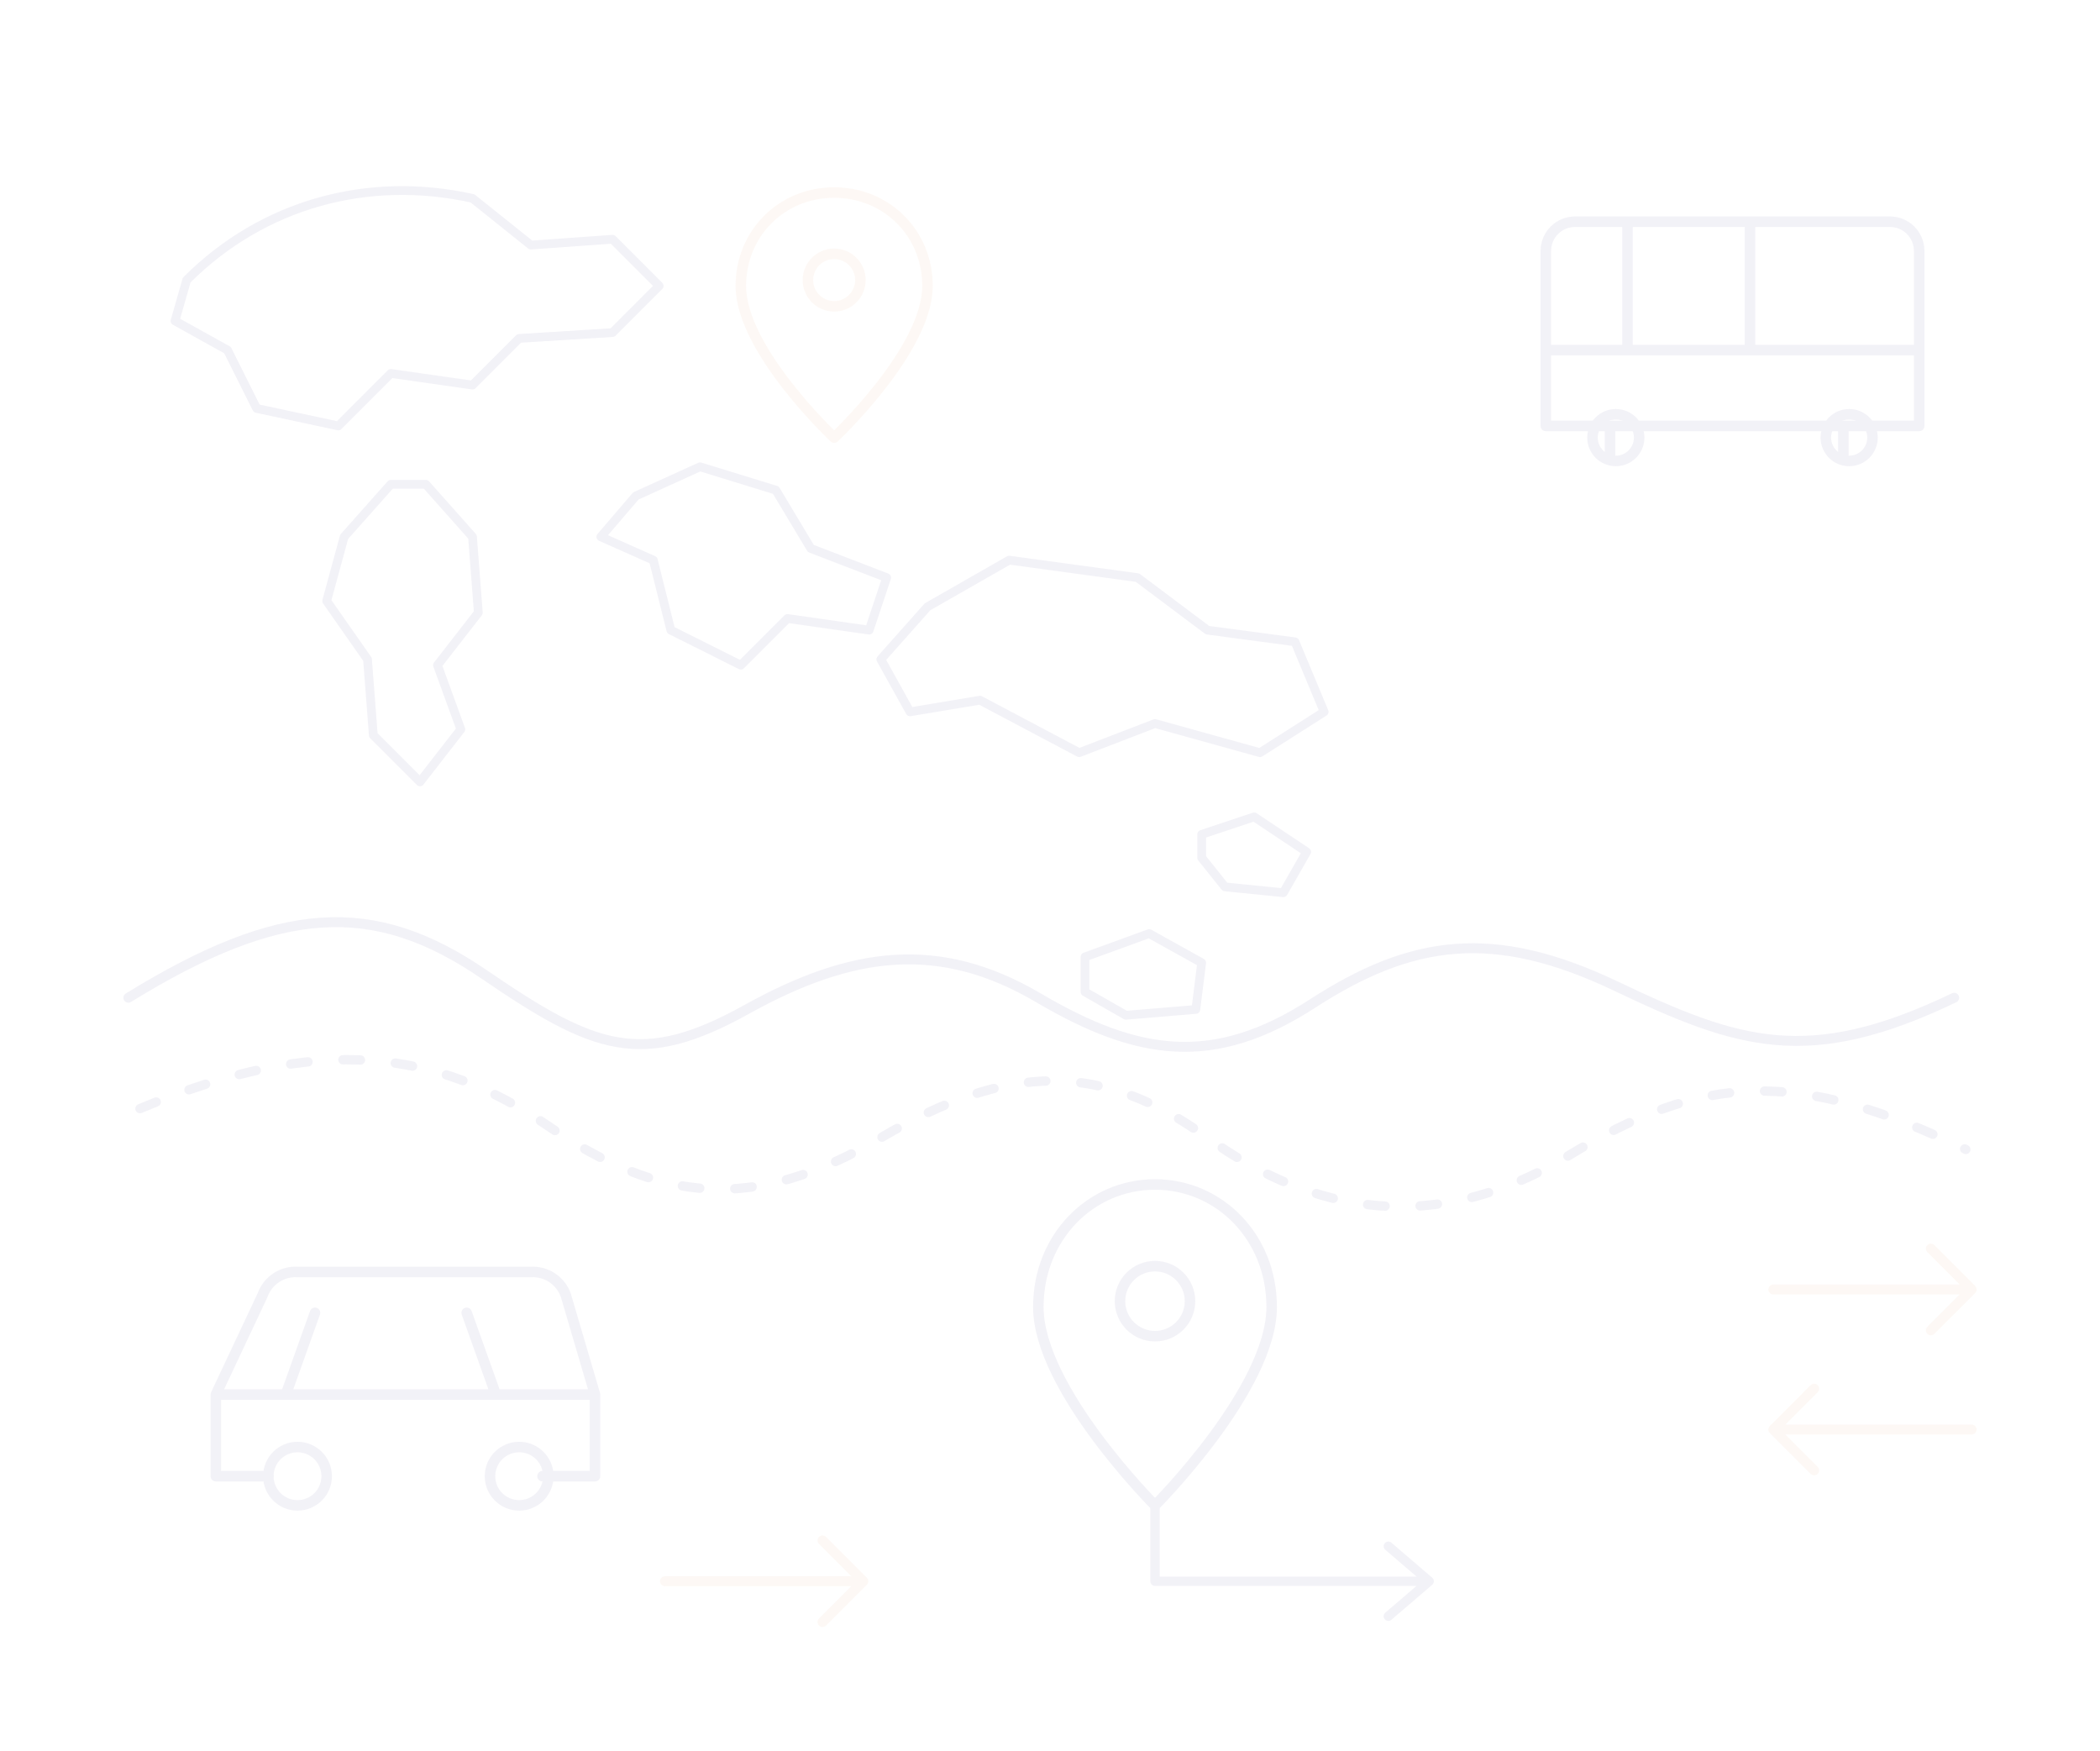
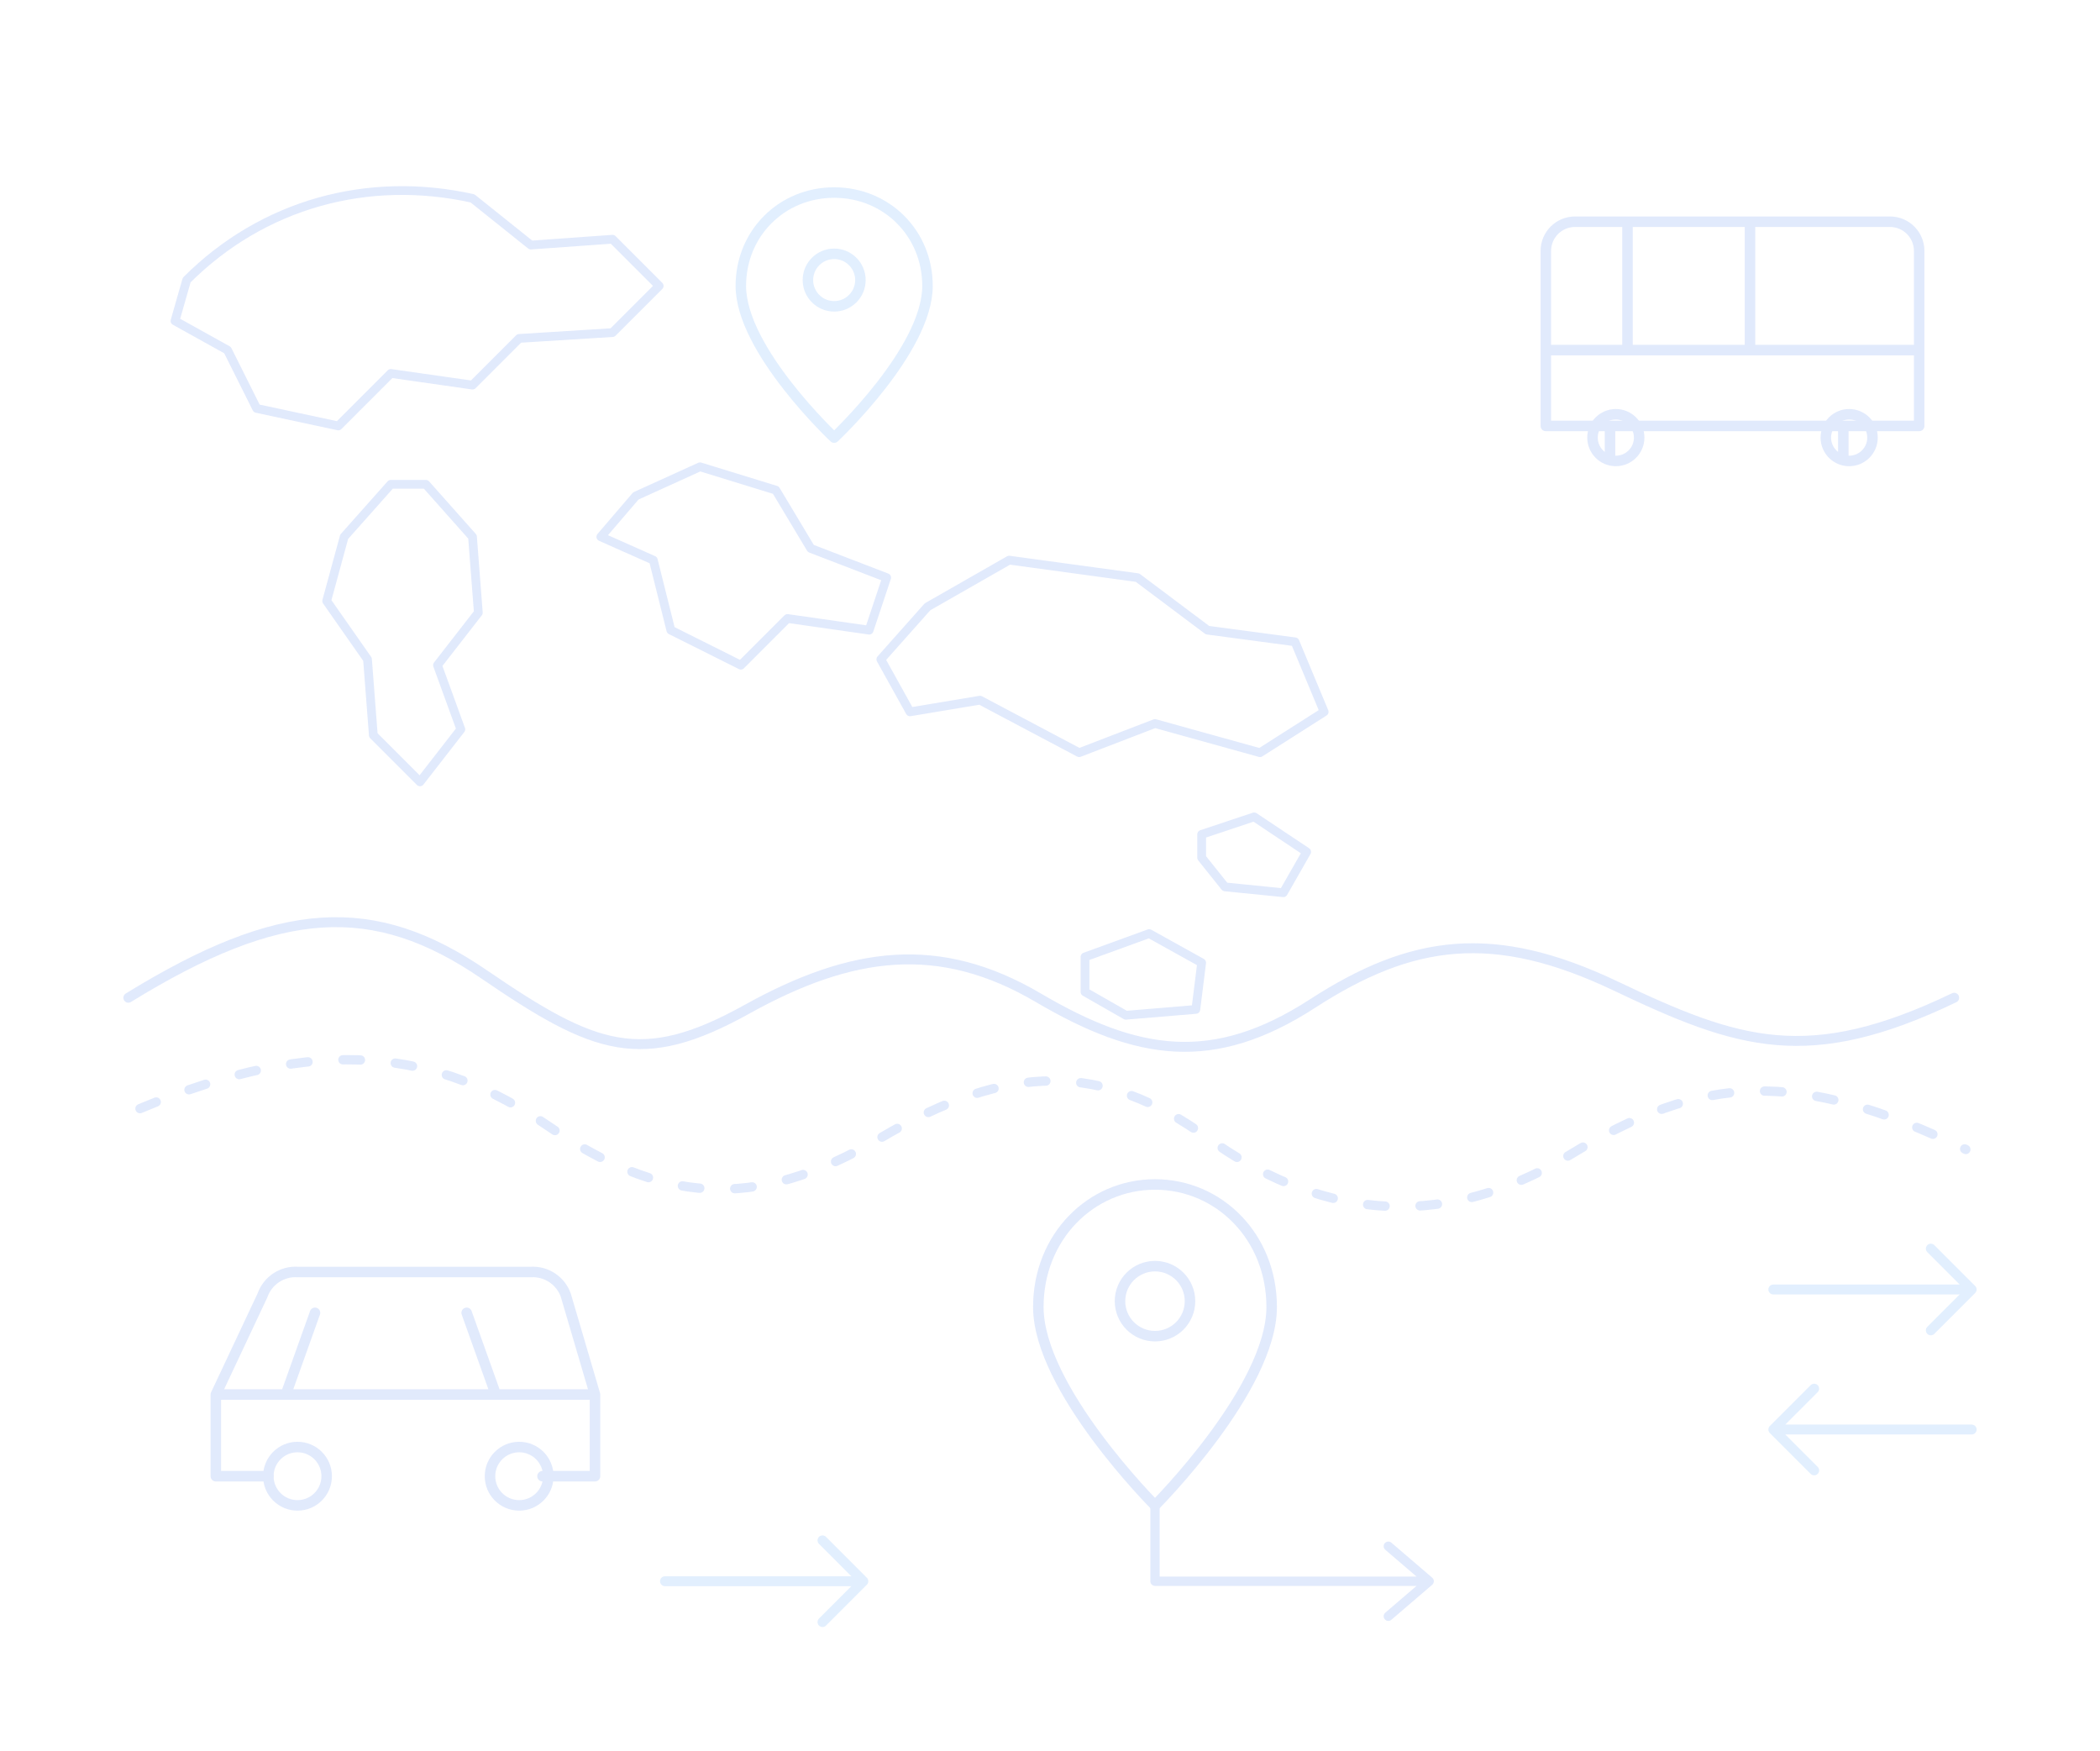
<svg xmlns="http://www.w3.org/2000/svg" width="360" height="300" viewBox="0 0 360 300" fill="none">
-   <g stroke="#190c6e" stroke-linecap="round" stroke-linejoin="round" opacity=".055">
+   <g stroke="#2563eb" stroke-linecap="round" stroke-linejoin="round" opacity=".14">
    <path stroke-width="1.5" d="M32 48c13-13 31-18 49-14l10 8 14-1 8 8-8 8-16 1-8 8-14-2-9 9-14-3-5-10-9-5 2-7Zm41 35 8 9 1 13-7 9 4 11-7 9-8-8-1-13-7-10 3-11 8-9Zm36 2 11-5 13 4 6 10 13 5-3 9-14-2-8 8-12-6-3-12-9-4Zm50 19 14-8 22 3 12 9 15 2 5 12-11 7-18-5-13 5-17-9-12 2-5-9 8-9Zm47 39 9-3 9 6-4 7-10-1-4-5Zm-20 21 11-4 9 5-1 8-12 1-7-4Z" />
    <path stroke-width="1.7" d="M22 171c26-16 42-17 61-4s27 16 45 6 33-12 50-2 30 12 47 1 31-13 52-3 33 14 58 2" />
    <path stroke-width="1.6" stroke-dasharray="3 6" d="M24 190c31-13 51-10 70 3s35 15 57 2 38-13 56 0 39 17 62 3 39-15 68-1" />
    <path stroke-width="1.8" d="M270 38h54a5 5 0 0 1 5 5v30h-64V43a5 5 0 0 1 5-5Zm-5 22h64m-50-22v22m21-22v22m-24 13v5m40-5v5" />
    <circle cx="277" cy="75" r="4" stroke-width="1.8" />
    <circle cx="317" cy="75" r="4" stroke-width="1.8" />
    <path stroke-width="1.8" d="M37 239h65l-5-17a6 6 0 0 0-6-4H51a6 6 0 0 0-6 4l-8 17Zm0 0v14h9m56-14v14h-9m-48-14h48m-39-14-5 14m31-14 5 14" />
    <circle cx="51" cy="253" r="5" stroke-width="1.8" />
    <circle cx="89" cy="253" r="5" stroke-width="1.8" />
    <path stroke-width="1.8" d="M178 224c0-12 9-21 20-21s20 9 20 21c0 14-20 34-20 34s-20-20-20-34Z" />
    <circle cx="198" cy="223" r="6" stroke-width="1.8" />
    <path stroke-width="1.6" d="M198 258v13h47m0 0-7-6m7 6-7 6" />
  </g>
-   <g stroke="#e9a373" stroke-linecap="round" stroke-linejoin="round" opacity=".075">
+   <g stroke="#60a5fa" stroke-linecap="round" stroke-linejoin="round" opacity=".18">
    <path stroke-width="1.8" d="M127 49c0-9 7-16 16-16s16 7 16 16c0 11-16 26-16 26s-16-15-16-26Z" />
    <circle cx="143" cy="48" r="4.5" stroke-width="1.8" />
    <path stroke-width="1.7" d="M304 221h34m-7-7 7 7-7 7M338 245h-34m7-7-7 7 7 7" />
    <path stroke-width="1.7" d="M114 271h34m-7-7 7 7-7 7" />
  </g>
</svg>
